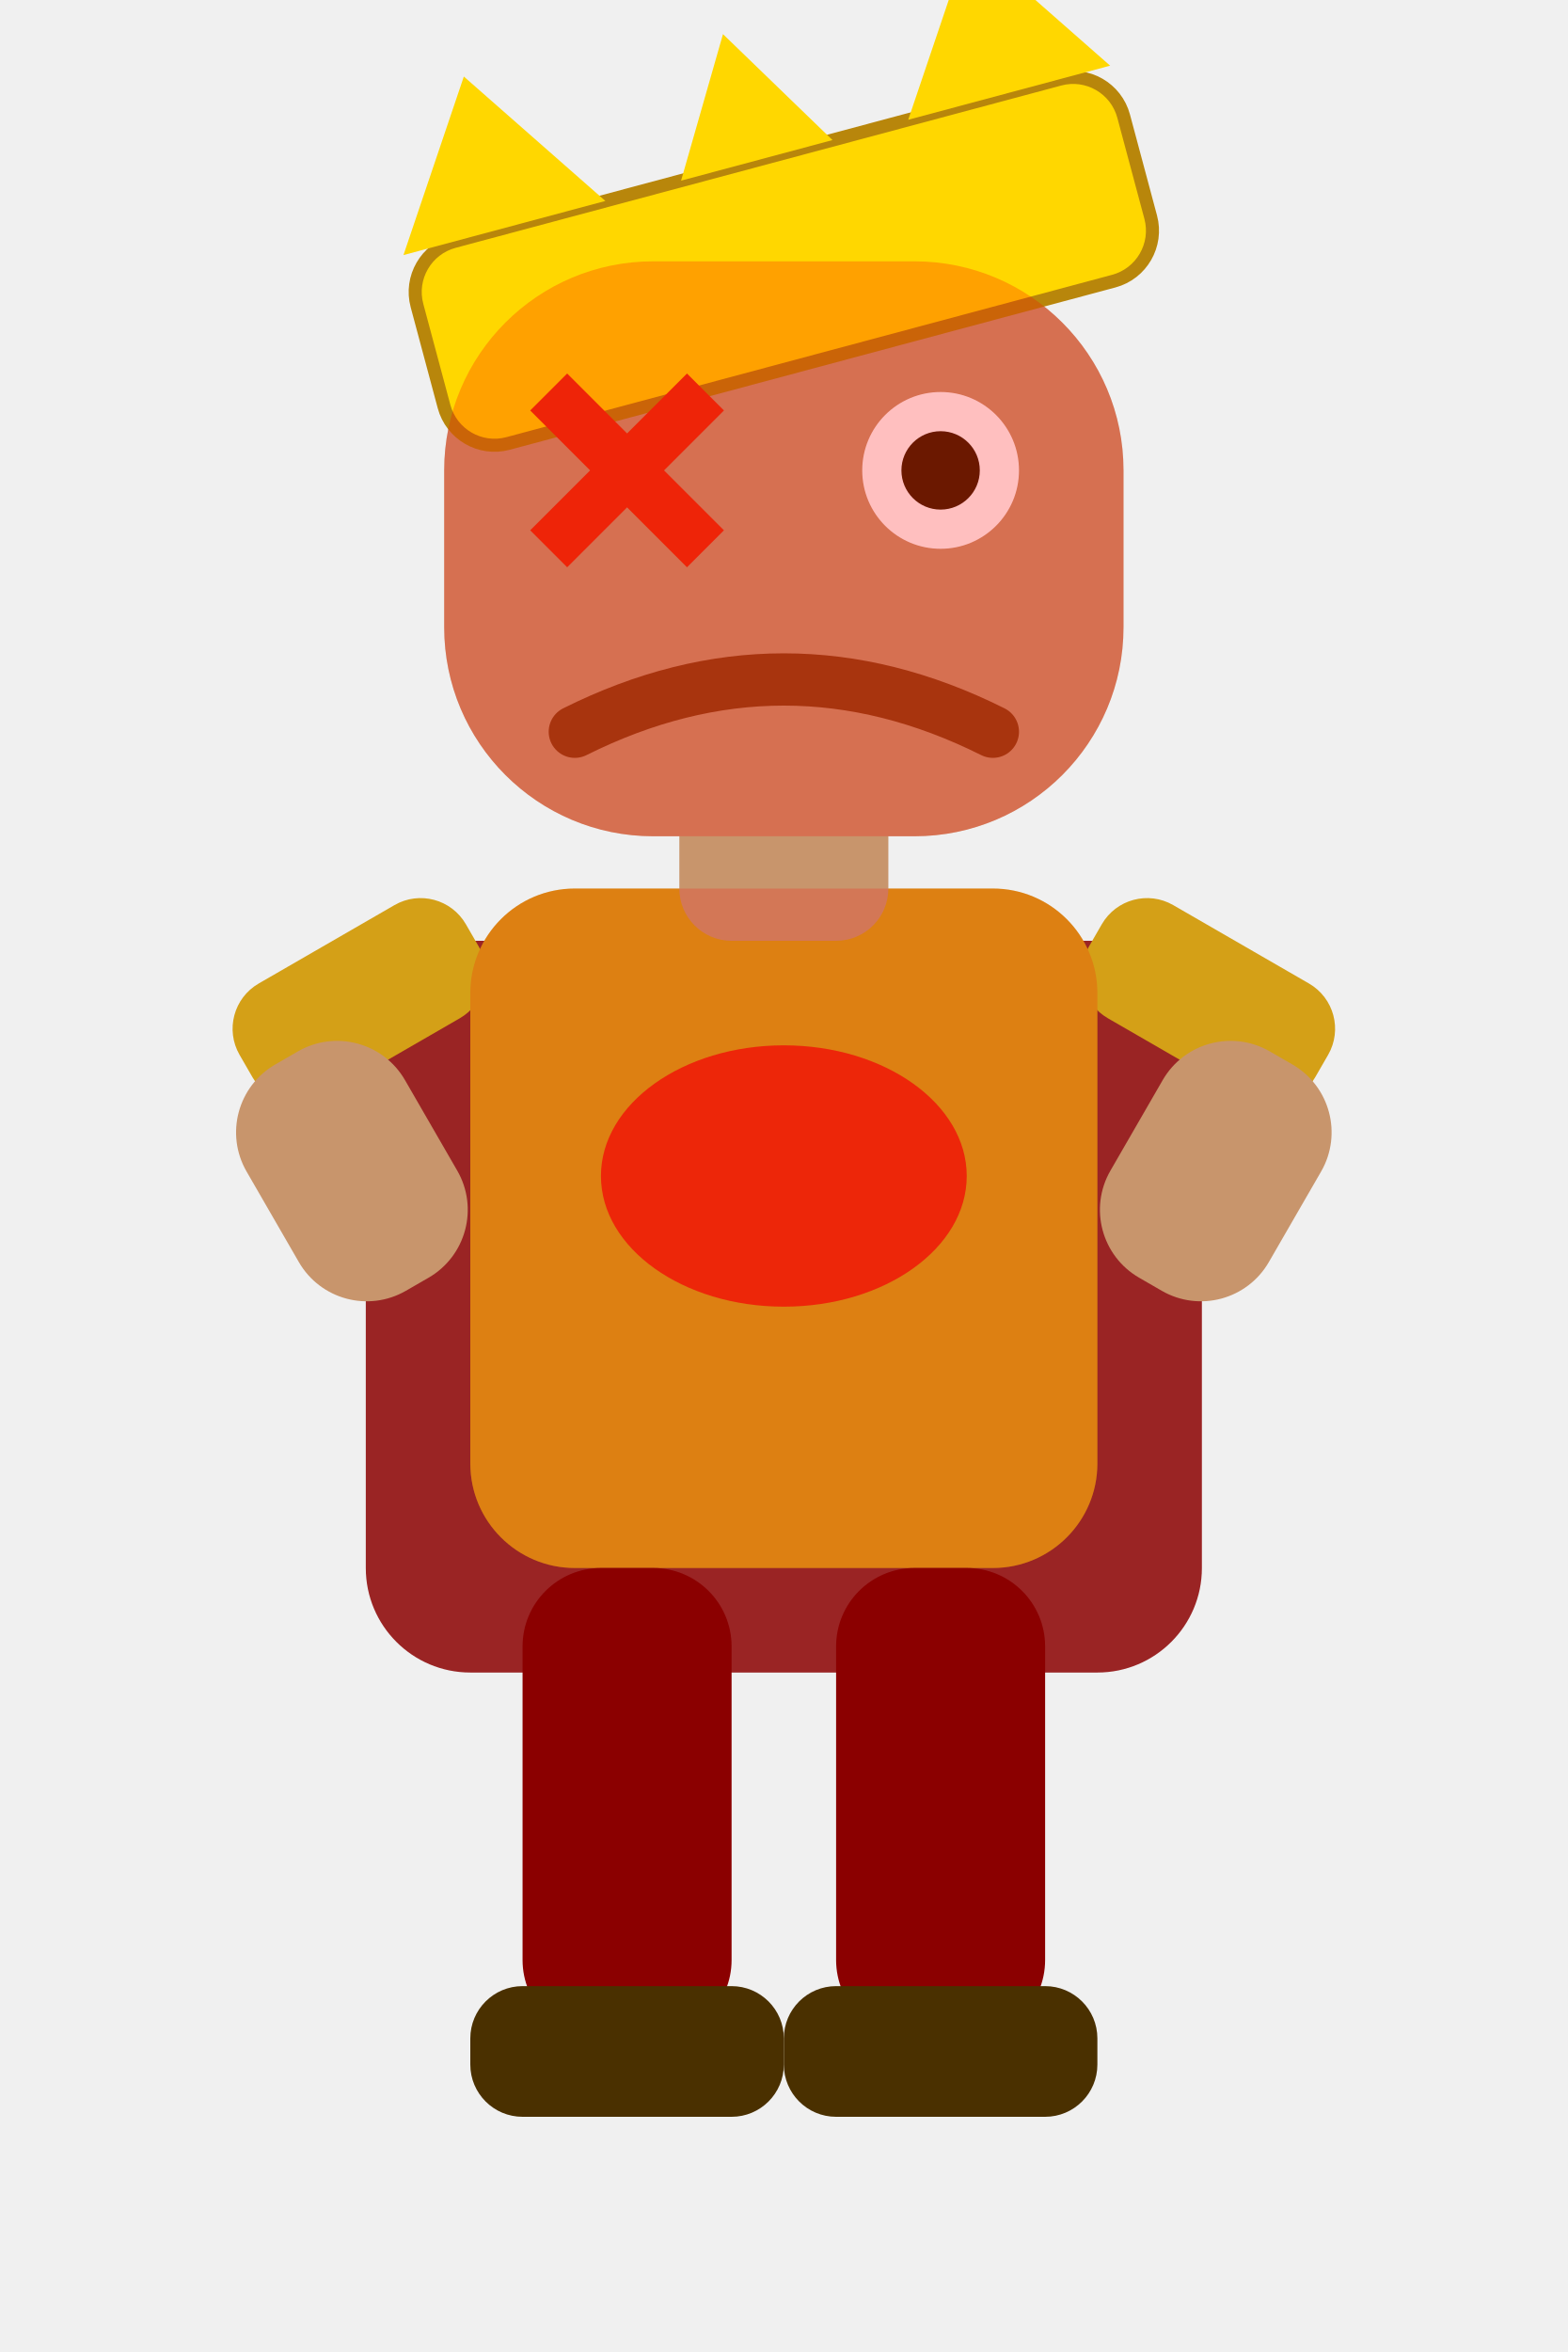
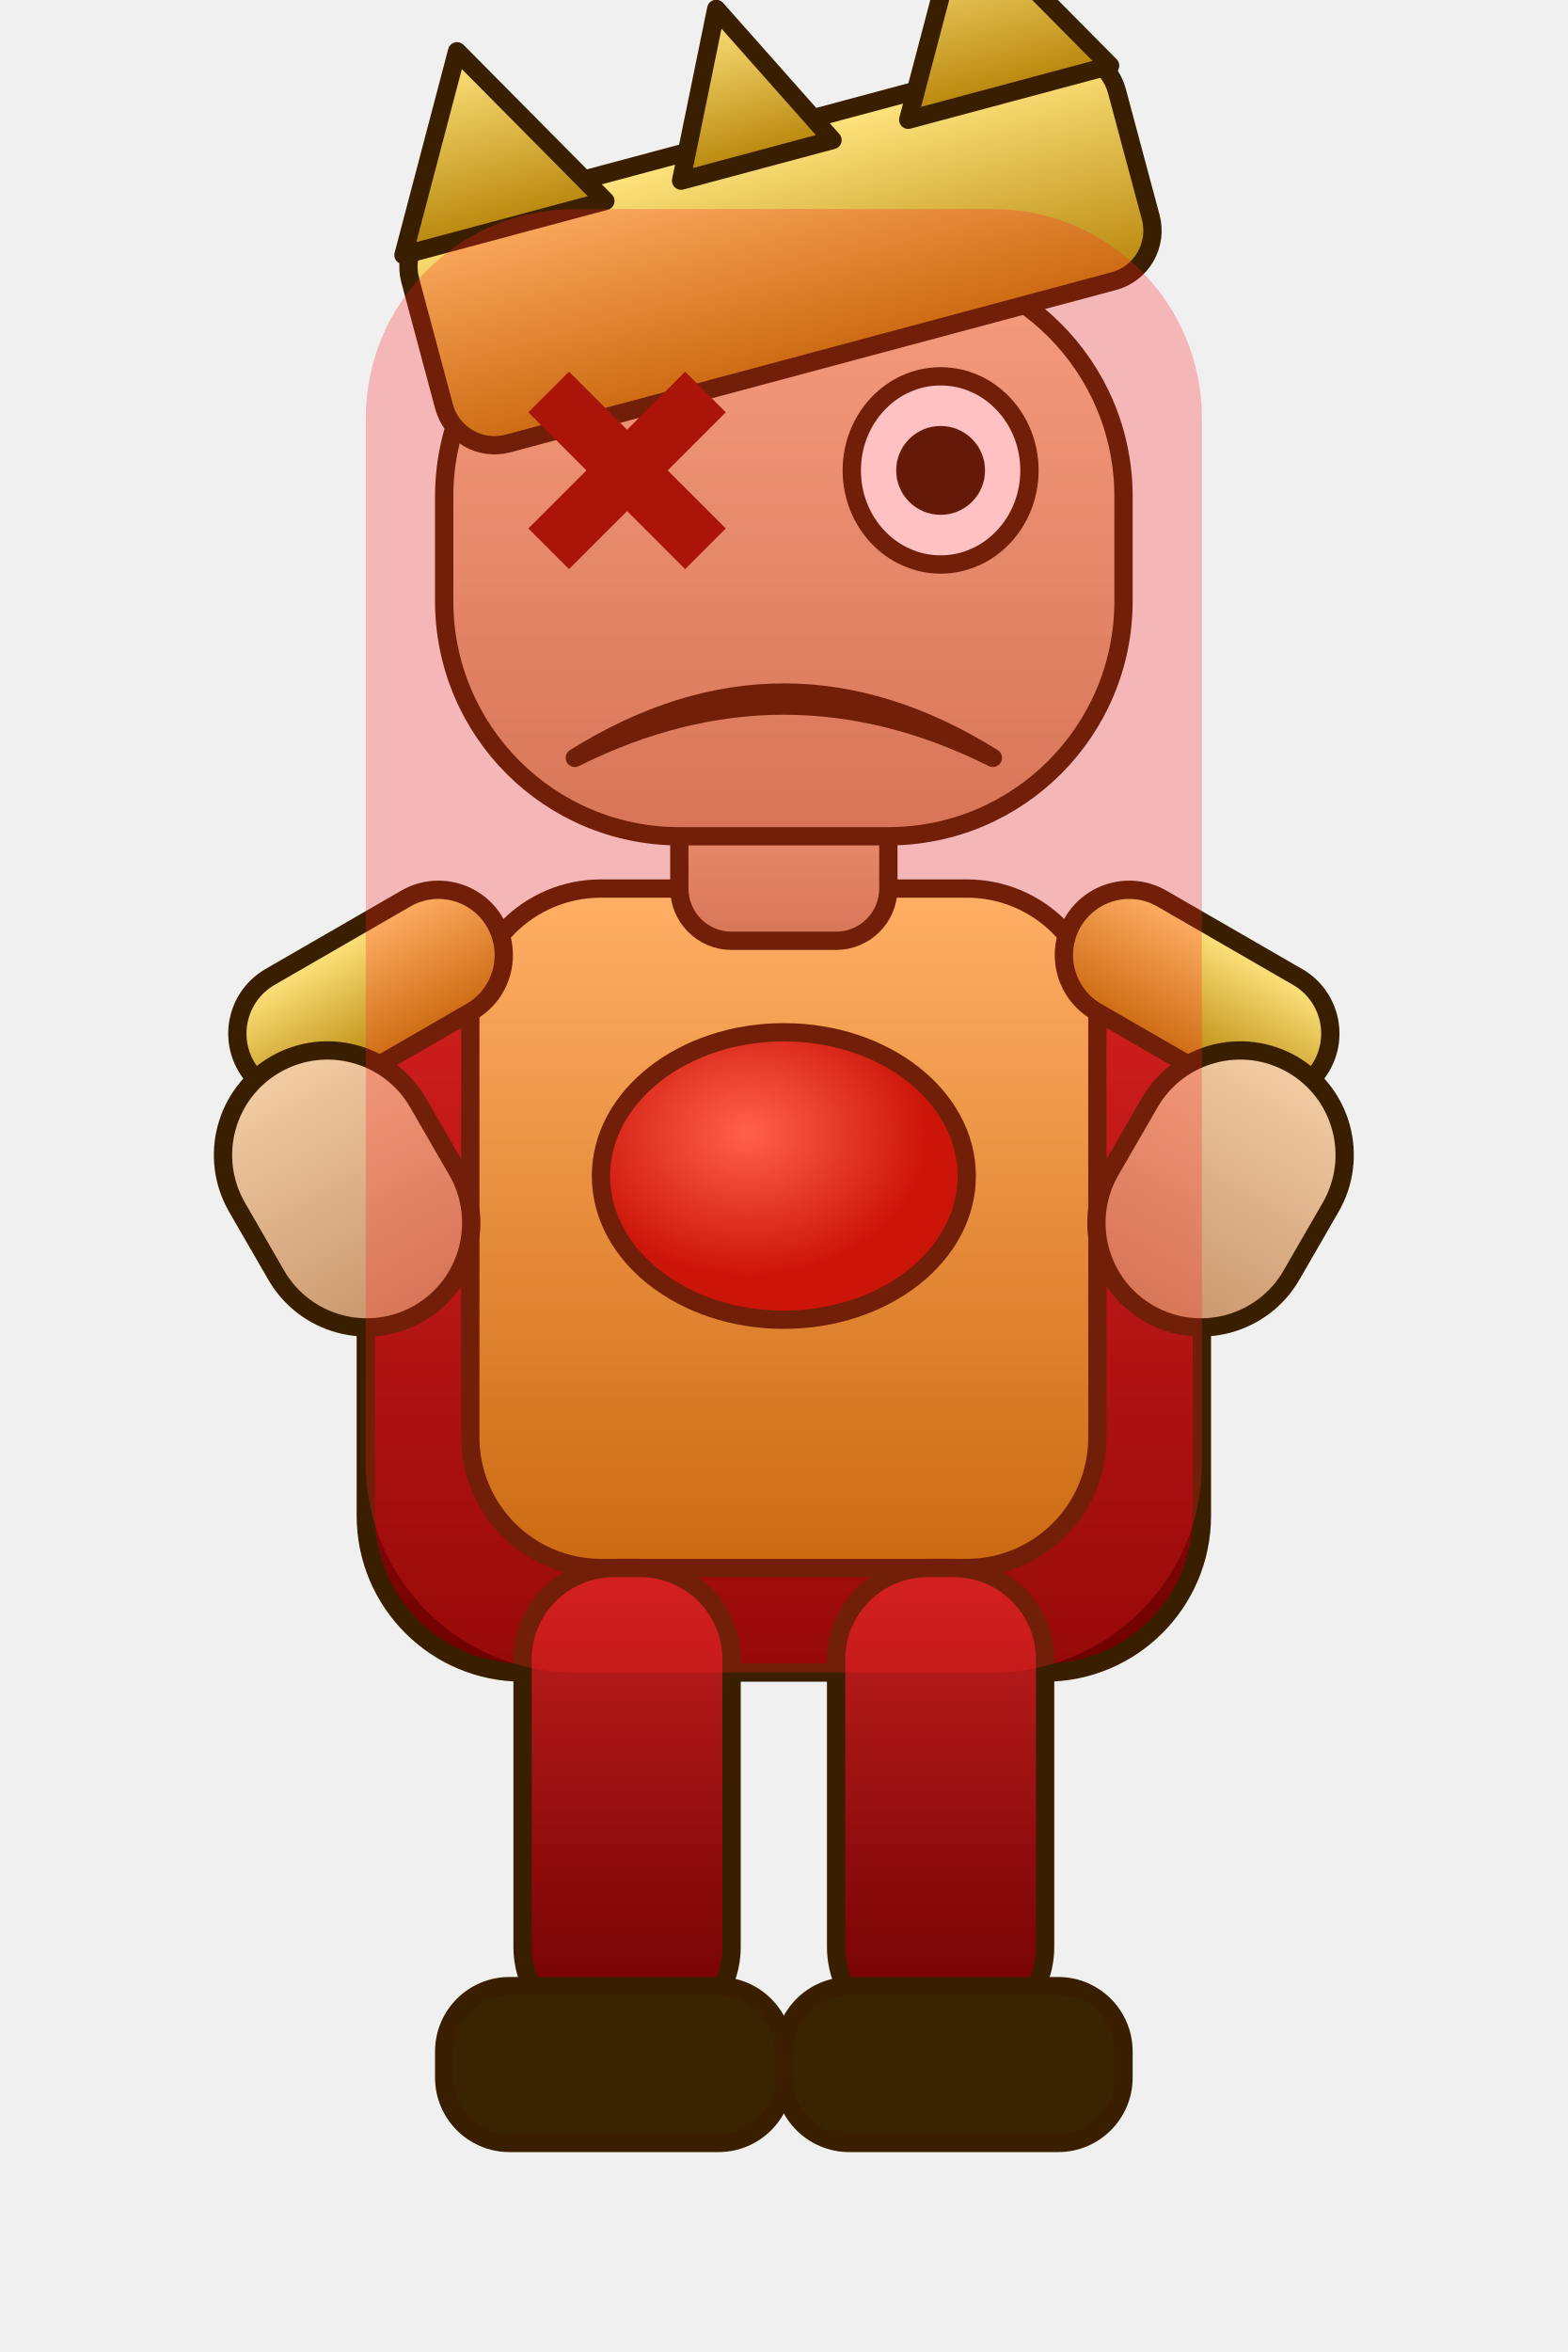
<svg xmlns="http://www.w3.org/2000/svg" width="60" height="90" viewBox="0 0 60 90">
-   <rect x="14" y="36" width="32" height="28" rx="4" fill="#8B0000" opacity="0.85" />
-   <rect x="18" y="34" width="24" height="26" rx="4" fill="#D4A017" />
-   <ellipse cx="30" cy="45" rx="7" ry="5" fill="#E8300B" />
-   <rect x="26" y="28" width="8" height="8" rx="2" fill="#C8956C" />
-   <rect x="17" y="10" width="26" height="22" rx="8" fill="#C8956C" />
-   <g transform="rotate(-15,30,10)">
-     <rect x="16" y="6" width="28" height="8" rx="2" fill="#FFD700" stroke="#B8860B" stroke-width="0.5" />
-     <polygon points="16,6 20,0 24,6" fill="#FFD700" />
-     <polygon points="27,6 30,1 33,6" fill="#FFD700" />
-     <polygon points="36,6 40,0 44,6" fill="#FFD700" />
+   <defs>
+     <linearGradient id="kgold" x1="0" y1="0" x2="0" y2="1">
+       <stop offset="0" stop-color="#FFE680" />
+       <stop offset="1" stop-color="#B8860B" />
+     </linearGradient>
+     <linearGradient id="kskin" x1="0" y1="0" x2="0" y2="1">
+       <stop offset="0" stop-color="#F2CDA4" />
+       <stop offset="1" stop-color="#C8956C" />
+     </linearGradient>
+     <linearGradient id="kcape" x1="0" y1="0" x2="0" y2="1">
+       <stop offset="0" stop-color="#C42020" />
+       <stop offset="1" stop-color="#6E0000" />
+     </linearGradient>
+     <linearGradient id="kbeard" x1="0" y1="0" x2="0" y2="1">
+       <stop offset="0" stop-color="#B0743A" />
+       <stop offset="1" stop-color="#5A3010" />
+     </linearGradient>
+     <radialGradient id="kgem" cx="0.4" cy="0.35">
+       <stop offset="0" stop-color="#FF7A5A" />
+       <stop offset="1" stop-color="#B81000" />
+     </radialGradient>
+   </defs>
+   <g stroke="#3A1E00" stroke-width="0.7" stroke-linejoin="round">
+     <rect x="14" y="36" width="32" height="28" rx="6" fill="url(#kcape)" />
+     <rect x="18" y="34" width="24" height="26" rx="5" fill="url(#kgold)" />
+     <ellipse cx="30" cy="45" rx="7" ry="5.5" fill="url(#kgem)" />
+     <rect x="26" y="28" width="8" height="8" rx="2" fill="url(#kskin)" />
+     <rect x="17" y="10" width="26" height="22" rx="9" fill="url(#kskin)" />
+     <g transform="rotate(-15,30,10)">
+       <rect x="16" y="5" width="28" height="9" rx="2" fill="url(#kgold)" />
+       <polygon points="16,6 20,-1 24,6" fill="url(#kgold)" />
+       <polygon points="27,6 30,0 33,6" fill="url(#kgold)" />
+       <polygon points="36,6 40,-1 44,6" fill="url(#kgold)" />
+     </g>
+     <line x1="21" y1="15" x2="27" y2="21" stroke="#8B1000" stroke-width="2.2" />
+     <line x1="27" y1="15" x2="21" y2="21" stroke="#8B1000" stroke-width="2.2" />
+     <ellipse cx="36" cy="18" rx="3.4" ry="3.6" fill="white" />
+     <circle cx="36" cy="18" r="1.7" fill="#2A1800" stroke="none" />
+     <path d="M22 29 Q30 24 38 29 Q34 27 30 27 Q26 27 22 29 Z" fill="url(#kbeard)" />
+     <g transform="rotate(-30,13,37)">
+       <rect x="8" y="36" width="11" height="5" rx="2.5" fill="url(#kgold)" />
+       <rect x="5" y="39" width="8" height="11" rx="4" fill="url(#kskin)" />
+     </g>
+     <g transform="rotate(30,47,37)">
+       <rect x="41" y="36" width="11" height="5" rx="2.5" fill="url(#kgold)" />
+       <rect x="47" y="39" width="8" height="11" rx="4" fill="url(#kskin)" />
+     </g>
+     <rect x="20" y="60" width="8" height="18" rx="3.5" fill="url(#kcape)" />
+     <rect x="32" y="60" width="8" height="18" rx="3.5" fill="url(#kcape)" />
+     <rect x="17" y="76" width="13" height="6" rx="2.5" fill="#3A2400" />
+     <rect x="30" y="76" width="13" height="6" rx="2.5" fill="#3A2400" />
  </g>
-   <line x1="21" y1="15" x2="27" y2="21" stroke="#E8300B" stroke-width="2" />
-   <line x1="27" y1="15" x2="21" y2="21" stroke="#E8300B" stroke-width="2" />
-   <ellipse cx="36" cy="18" rx="3" ry="3" fill="white" />
-   <circle cx="36" cy="18" r="1.5" fill="#3A2000" />
-   <path d="M22 28 Q30 24 38 28" stroke="#8B4513" stroke-width="2" fill="none" stroke-linecap="round" />
-   <g transform="rotate(-30,13,37)">
-     <rect x="8" y="36" width="10" height="5" rx="2" fill="#D4A017" />
-     <rect x="6" y="39" width="7" height="10" rx="3" fill="#C8956C" />
-   </g>
-   <g transform="rotate(30,47,37)">
-     <rect x="42" y="36" width="10" height="5" rx="2" fill="#D4A017" />
-     <rect x="47" y="39" width="7" height="10" rx="3" fill="#C8956C" />
-   </g>
-   <rect x="17" y="10" width="26" height="22" rx="8" fill="red" opacity="0.25" />
-   <rect x="18" y="34" width="24" height="26" rx="4" fill="red" opacity="0.2" />
-   <rect x="20" y="60" width="8" height="18" rx="3" fill="#8B0000" />
-   <rect x="32" y="60" width="8" height="18" rx="3" fill="#8B0000" />
-   <rect x="18" y="76" width="12" height="5" rx="2" fill="#4A3000" />
-   <rect x="30" y="76" width="12" height="5" rx="2" fill="#4A3000" />
+   <rect x="14" y="8" width="32" height="56" rx="8" fill="#FF2020" opacity="0.28" />
</svg>
